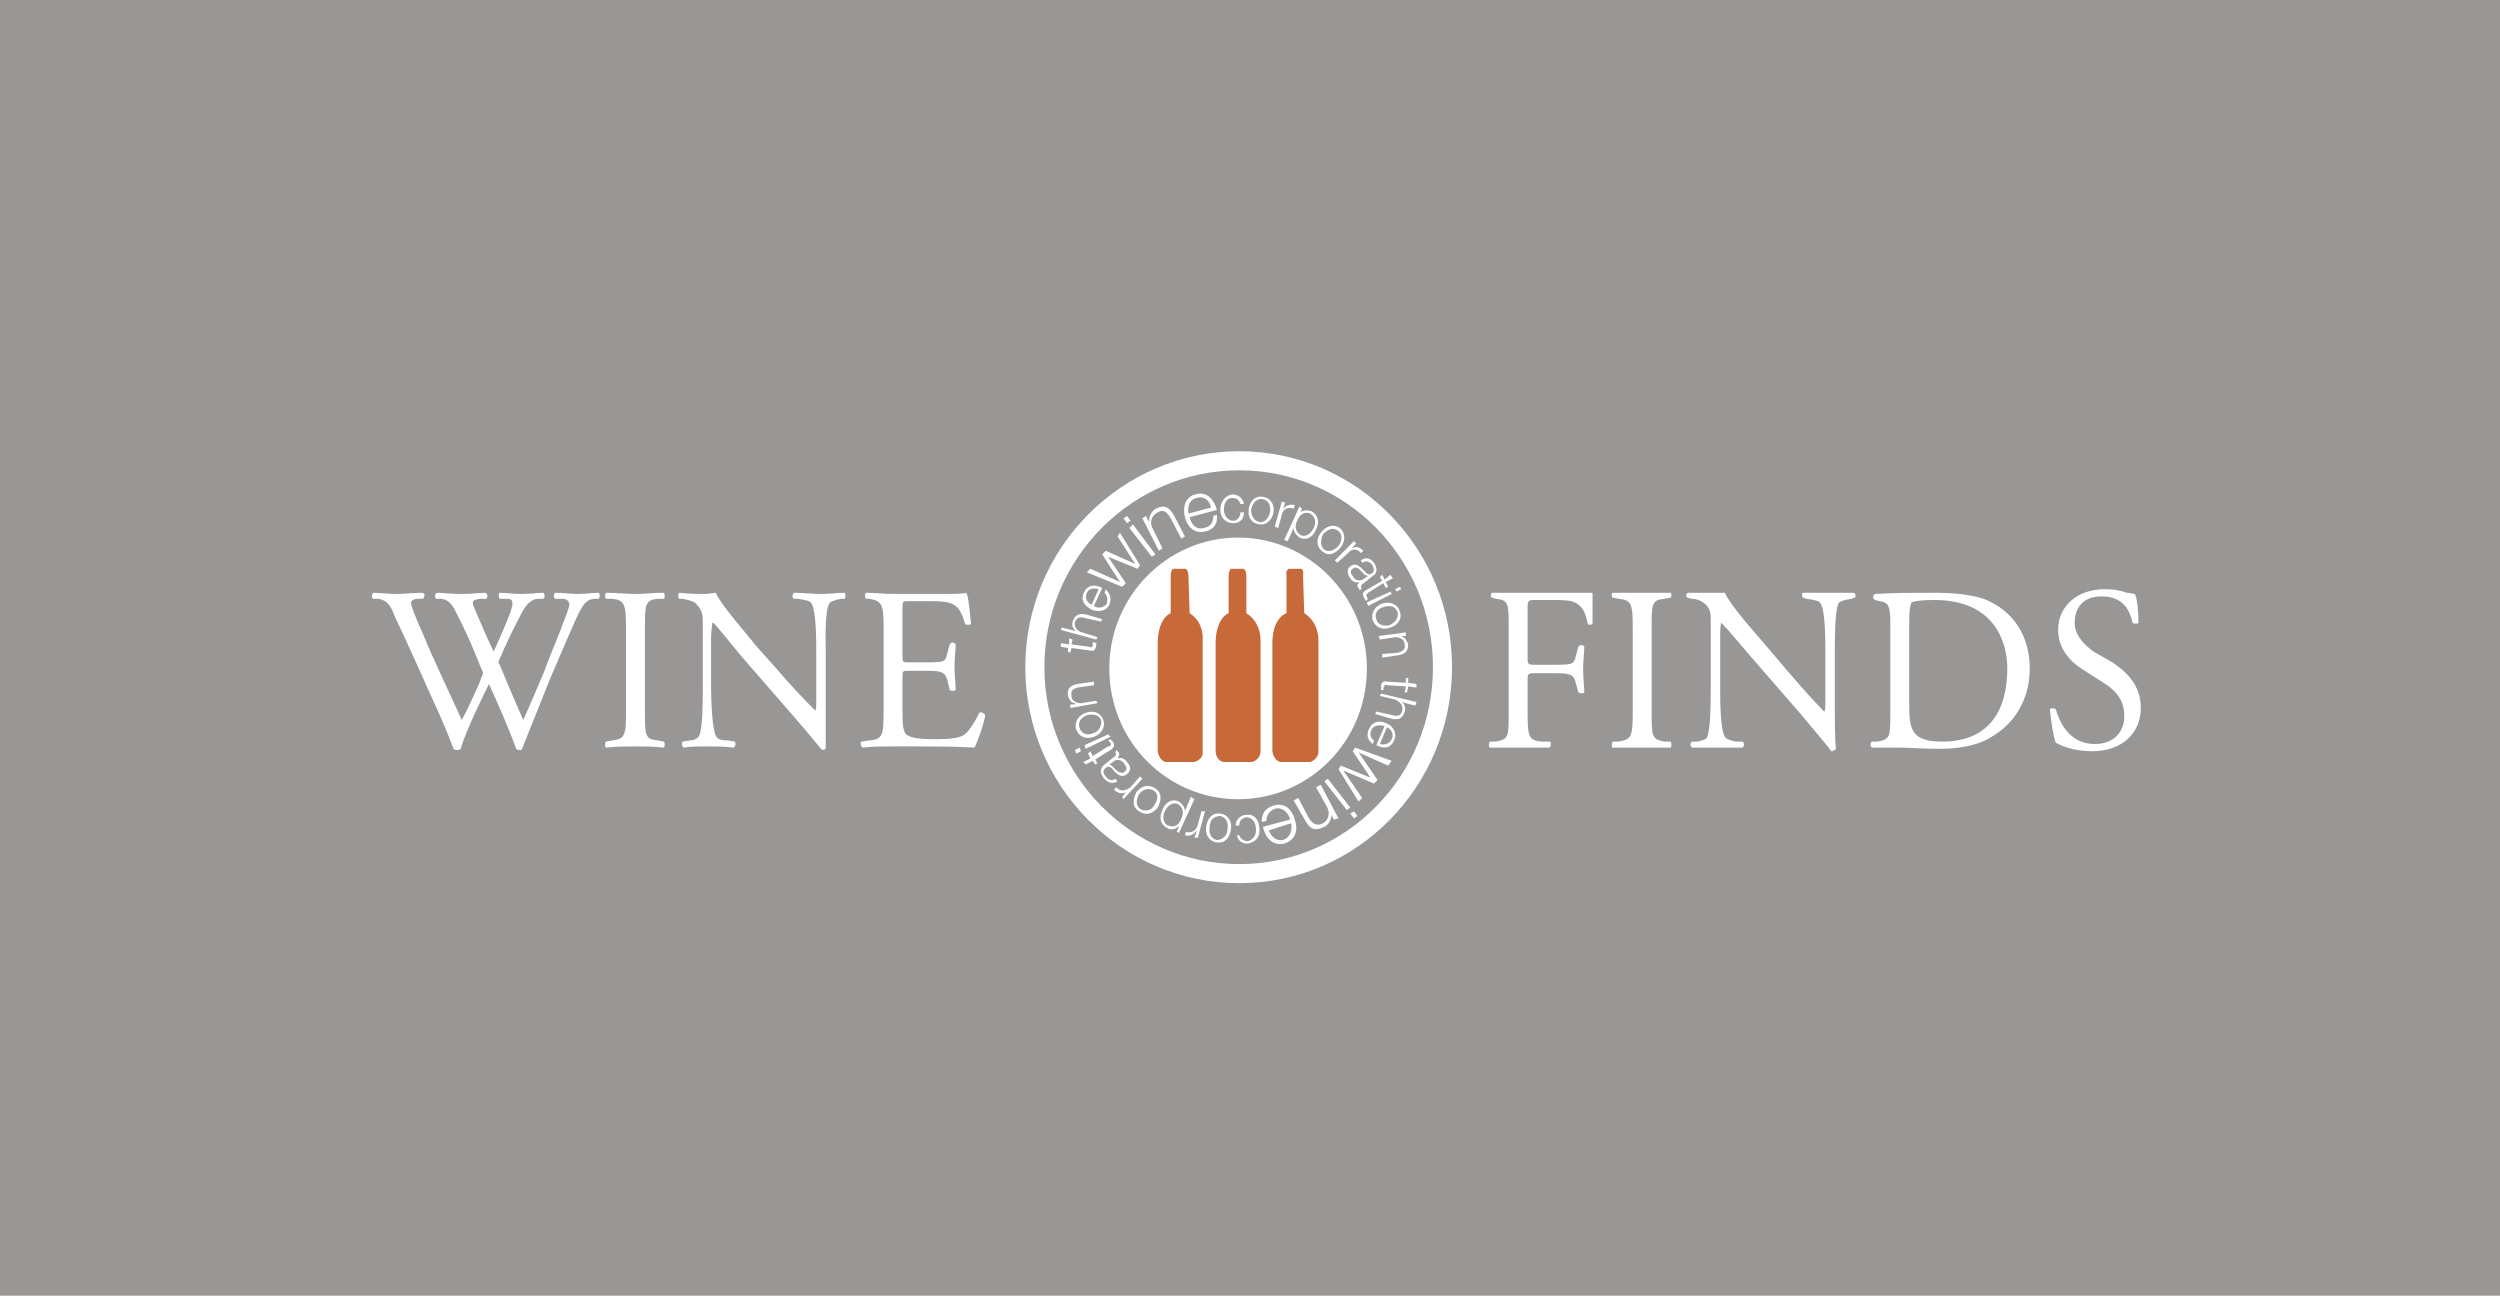
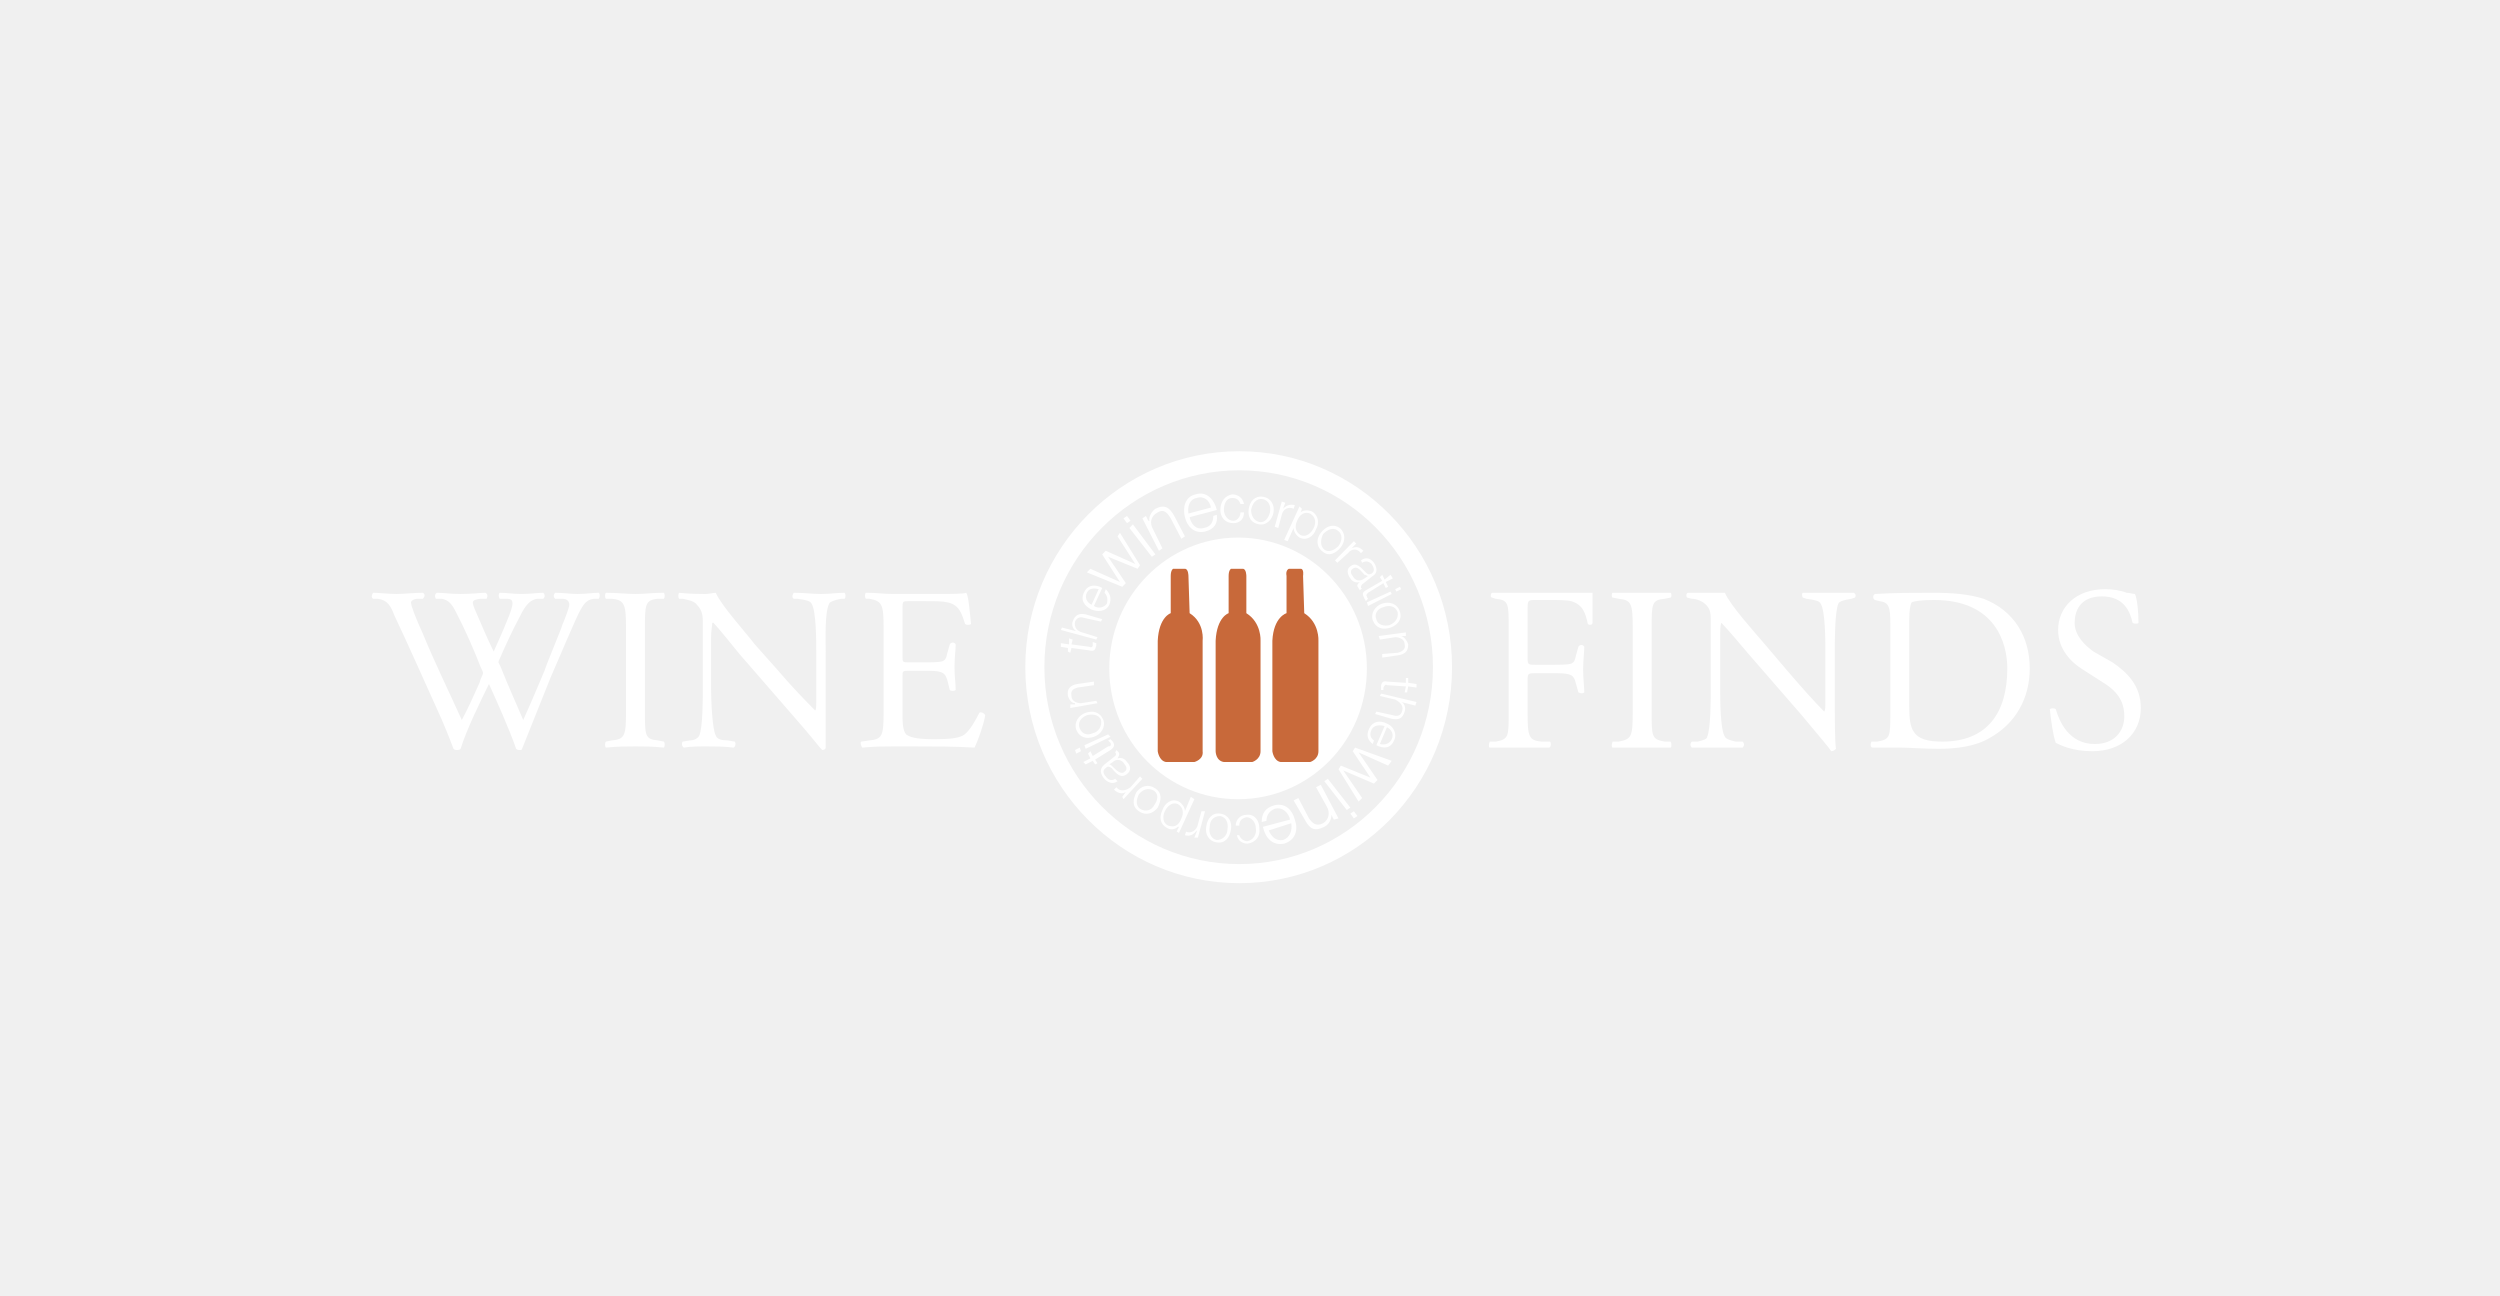
<svg xmlns="http://www.w3.org/2000/svg" width="1096" height="568" viewBox="0 0 1096 568" fill="none">
-   <rect width="1096" height="568" fill="#1B1613" fill-opacity="0.41" />
+   <rect width="1096" height="568" fill="none" fill-opacity="0.41" />
  <path fill-rule="evenodd" clip-rule="evenodd" d="M165.665 262.508C169.808 263.034 171.362 265.664 172.919 269.873C179.653 284.078 185.871 298.283 192.084 311.963C193.637 315.127 197.265 324.072 198.818 328.277C199.339 328.802 199.855 328.802 200.376 328.802C200.892 328.802 201.408 328.802 201.929 328.277C204.519 319.857 210.737 307.228 214.36 299.863C217.471 306.707 223.168 319.332 226.274 328.277C226.791 328.802 227.311 328.802 227.828 328.802C228.348 328.802 228.865 328.802 228.865 328.277C233.008 317.752 237.152 307.757 241.296 297.233L248.55 280.394C254.768 266.189 255.805 263.029 260.465 262.504H262.534C263.055 261.454 263.055 260.399 262.534 259.874C259.944 259.874 256.833 260.404 253.21 260.404C250.104 260.404 246.993 259.874 243.37 259.874C242.853 260.404 242.333 261.454 243.37 262.504H246.476C248.55 262.504 249.583 263.559 249.583 265.134C249.583 266.189 248.03 270.394 246.476 274.079C245.96 276.184 240.259 289.338 238.705 294.073C235.599 301.434 232.492 308.803 229.381 315.647C226.27 308.278 222.647 300.384 219.541 292.493L218.504 290.389C218.504 289.863 219.02 288.813 219.541 287.759C221.094 284.074 225.242 275.129 227.311 271.444C229.385 267.235 231.455 263.025 235.599 262.5H238.189C239.222 261.449 238.705 260.395 238.189 259.87C236.115 259.87 231.971 260.399 228.865 260.399C224.721 260.399 222.131 259.87 219.024 259.87C218.508 260.399 218.508 261.449 219.024 262.5H222.135C225.246 262.5 225.763 264.075 222.135 272.499C220.066 277.759 217.992 281.969 216.434 285.654C213.327 279.339 210.737 273.024 208.663 268.289C206.593 263.554 206.593 263.029 210.737 262.5H213.327C213.844 261.449 213.844 260.395 212.811 259.87C210.737 259.87 207.11 260.399 201.933 260.399C197.79 260.399 194.162 259.87 191.572 259.87C190.54 260.399 190.54 261.449 191.056 262.5H193.646C196.753 263.025 198.311 265.13 199.864 268.289C204.007 276.184 207.635 284.599 210.741 292.493C211.258 293.548 211.778 294.603 211.778 295.128C211.778 295.653 210.741 297.233 210.221 299.333C207.635 305.123 205.04 310.908 202.454 315.647C196.753 303.022 190.54 290.389 185.359 277.764C182.248 270.924 180.178 265.659 180.178 264.079C180.178 263.554 181.211 262.504 183.285 262.504H185.359C186.392 261.454 186.392 260.399 185.359 259.874C181.732 259.874 176.551 260.404 173.961 260.404C170.85 260.404 166.19 259.874 163.599 259.874C163.079 260.404 162.562 261.979 163.599 262.504H165.665V262.508V262.508ZM274.445 311.963C274.445 322.487 273.928 324.072 268.231 324.597L265.641 325.122C265.12 325.647 265.12 327.227 265.641 327.752C270.817 327.227 274.445 327.227 278.593 327.227C282.736 327.227 285.847 327.227 291.024 327.752C291.54 327.227 291.54 325.647 291.024 325.122L288.433 324.597C282.736 324.072 282.736 322.483 282.736 311.963V275.659C282.736 265.134 282.736 263.029 288.433 262.504H291.024C291.54 261.979 291.54 260.399 291.024 259.874C285.843 259.874 282.736 260.404 278.593 260.404C274.449 260.404 270.822 259.874 265.641 259.874C265.12 260.404 265.12 261.979 265.641 262.504H268.231C273.928 263.029 274.445 265.134 274.445 275.659V311.963ZM361.99 285.658C361.99 280.923 361.474 268.294 363.544 264.609C363.544 264.079 365.613 263.029 368.724 262.504H370.278C370.794 261.979 370.794 260.399 370.278 259.874C366.65 259.874 364.064 260.404 359.916 260.404C356.293 260.404 352.662 259.874 348.002 259.874C347.481 260.404 346.965 261.979 348.002 262.504H349.555C353.699 263.029 355.252 263.559 355.773 264.609C357.842 267.764 357.842 280.919 357.842 285.658V307.232C357.842 309.337 357.842 311.438 357.326 311.438C352.662 306.707 347.485 301.438 340.751 293.553L330.911 282.503C327.8 278.293 315.89 265.139 313.816 259.878C312.779 259.878 310.709 260.408 309.151 260.408C307.598 260.408 302.417 260.408 297.753 259.878C297.232 260.408 297.232 261.983 297.753 262.508H299.306C301.897 263.034 304.487 263.563 305.524 265.139C307.598 267.243 308.114 269.348 308.114 272.503V301.972C308.114 306.703 308.114 318.803 306.561 322.483C306.04 323.542 304.487 324.597 302.417 324.597L299.306 325.122C298.79 325.647 298.79 327.227 299.823 327.752C302.934 327.227 306.04 327.227 310.184 327.227C313.811 327.227 317.439 327.227 321.582 327.752C322.615 327.227 322.615 325.647 322.099 325.122L318.992 324.597C316.402 324.597 314.328 324.072 313.811 322.483C312.254 319.853 311.737 306.703 311.737 301.972V279.343C311.737 276.713 312.254 274.083 312.254 273.029H312.774C314.848 275.134 321.582 283.553 324.173 286.708L347.481 313.547C356.289 323.546 358.879 327.227 360.433 328.802C361.47 328.802 361.986 328.277 361.986 327.752V285.658H361.99V285.658ZM387.373 311.963C387.373 322.487 386.856 324.072 381.155 324.597L377.528 325.122C377.011 325.647 377.528 327.227 378.044 327.752C383.745 327.227 387.368 327.227 391.512 327.227H400.32C409.644 327.227 418.448 327.227 427.256 327.752C428.809 324.597 431.399 317.227 431.916 313.547C431.399 312.488 429.846 311.963 429.33 312.488C426.739 317.752 424.149 321.433 422.075 322.487C420.001 323.546 416.894 324.072 409.644 324.072C400.836 324.072 398.767 323.012 397.213 321.958C395.656 319.853 395.656 316.702 395.656 311.433V296.703C395.656 294.073 395.656 294.073 398.767 294.073H404.468C408.612 294.073 410.686 294.073 412.239 294.598C414.308 295.124 414.829 296.703 415.345 298.279L416.383 302.493C416.903 303.018 418.452 303.018 418.973 302.493C418.973 299.854 418.452 296.174 418.452 292.489C418.452 288.809 418.973 284.595 418.973 282.494C418.85 282.256 418.665 282.056 418.436 281.917C418.208 281.777 417.945 281.704 417.678 281.704C417.41 281.704 417.147 281.777 416.919 281.917C416.691 282.056 416.505 282.256 416.383 282.494L415.345 286.174C414.829 288.804 414.308 289.33 413.271 289.855C411.718 290.38 408.612 290.38 404.468 290.38H398.767C395.656 290.38 395.656 290.38 395.656 287.75V267.23C395.656 263.55 395.656 263.55 398.246 263.55H405.496C410.16 263.55 413.267 263.55 415.337 264.075C420.517 265.13 421.554 268.81 423.108 273.545C423.628 274.074 425.182 274.074 425.698 273.545C425.182 268.81 424.665 261.445 423.628 259.865C422.591 260.395 416.894 260.395 410.16 260.395H391.516C387.373 260.395 384.262 259.865 379.602 259.865C379.081 260.395 379.081 261.97 379.602 262.495H381.155C386.856 263.55 387.373 265.125 387.373 275.65V311.963V311.963Z" fill="white" />
  <path fill-rule="evenodd" clip-rule="evenodd" d="M453.675 292.498C453.675 242.51 494.083 202 543.294 202C592.502 202 632.389 242.514 632.389 292.498C632.389 342.482 592.502 383 543.294 383C494.083 383 453.675 342.482 453.675 292.498Z" stroke="white" stroke-width="8.366" stroke-miterlimit="2.613" />
  <path fill-rule="evenodd" clip-rule="evenodd" d="M486.312 293.028C486.312 261.454 511.694 235.67 542.774 235.67C573.858 235.67 599.24 261.454 599.24 293.028C599.24 325.122 573.858 350.376 542.774 350.376C511.694 350.376 486.312 325.122 486.312 293.028Z" fill="white" />
  <path fill-rule="evenodd" clip-rule="evenodd" d="M507.551 329.332V280.923C508.067 270.399 513.248 268.819 513.248 268.819V252.509C513.248 249.879 514.28 249.354 514.28 249.354H519.461C521.014 249.354 521.014 252.509 521.014 252.509L521.531 268.819C528.264 273.029 527.232 280.923 527.232 280.923V329.332C527.748 333.012 523.605 334.071 523.605 334.071H511.174C508.071 333.537 507.551 329.332 507.551 329.332V329.332ZM532.933 329.332V280.923C533.45 270.399 538.63 268.819 538.63 268.819V252.509C538.63 249.879 539.667 249.354 539.667 249.354H544.843C546.401 249.354 546.401 252.509 546.401 252.509V268.819C553.135 273.029 552.619 280.923 552.619 280.923V329.332C552.619 333.012 548.991 334.071 548.991 334.071H536.561C532.933 333.537 532.933 329.332 532.933 329.332V329.332ZM557.804 329.332V280.923C558.32 270.399 564.017 268.819 564.017 268.819V252.509C563.501 249.879 565.05 249.354 565.05 249.354H570.23C571.784 249.354 571.263 252.509 571.263 252.509L571.779 268.819C578.517 273.029 578.001 280.923 578.001 280.923V329.332C578.001 333.012 574.374 334.071 574.374 334.071H561.418C558.32 333.537 557.804 329.332 557.804 329.332Z" fill="#C8693A" />
  <path fill-rule="evenodd" clip-rule="evenodd" d="M669.691 267.243C669.691 263.563 669.691 263.033 672.793 263.033H679.015C683.154 263.033 686.782 263.033 688.856 263.563C694.036 265.138 695.069 268.823 696.106 273.558C696.622 274.087 698.175 274.087 698.175 273.033V259.878H654.153C653.637 259.878 653.112 261.983 654.153 261.983L655.707 262.508C661.403 263.033 661.403 264.613 661.403 275.138V312.492C661.403 323.017 661.403 324.076 655.707 325.126H653.112C652.596 326.176 652.596 327.756 653.112 327.756H679.024C680.056 327.756 680.056 325.651 679.54 325.126H675.913C670.216 324.601 669.7 323.012 669.7 312.492V297.758C669.7 295.128 670.216 295.128 673.318 295.128H680.056C683.684 295.128 686.27 295.128 687.823 295.653C689.901 296.178 690.418 297.758 690.934 299.858L691.967 303.547C692.999 304.072 694.045 304.072 694.561 303.547C694.561 301.434 694.045 297.228 694.045 293.548C694.045 289.863 694.561 285.653 694.561 283.548C694.438 283.311 694.252 283.111 694.023 282.972C693.795 282.833 693.532 282.759 693.264 282.759C692.996 282.759 692.733 282.833 692.505 282.972C692.276 283.111 692.09 283.311 691.967 283.548L690.934 287.233C690.418 289.863 689.901 290.388 688.864 290.913C687.302 291.439 684.2 291.439 680.056 291.439H673.318C670.216 291.439 669.7 291.439 669.7 288.808V267.243H669.691V267.243ZM715.791 311.962C715.791 323.012 715.275 324.071 709.578 325.121H706.983C706.467 326.172 706.467 327.751 706.983 327.751H732.366C732.882 327.751 732.882 325.647 732.366 325.121H729.78C724.083 324.071 724.083 323.008 724.083 311.962V275.658C724.083 264.609 724.083 263.029 729.78 262.504L732.366 261.979C732.882 261.979 732.882 259.874 732.366 259.874H706.983C706.467 259.874 706.467 261.979 706.983 261.979L709.578 262.504C715.275 263.029 715.791 264.609 715.791 275.658V311.962ZM804.37 285.658C804.37 280.923 804.37 268.293 805.932 264.609C806.448 263.558 808.518 263.029 811.629 262.504L813.182 261.979C813.698 261.454 813.698 260.403 812.666 259.874H790.394C789.878 259.874 789.878 261.454 790.394 261.979L791.947 262.504C796.091 263.029 797.644 263.558 798.161 264.609C800.239 267.764 800.239 280.918 800.239 285.658V307.757C800.239 309.862 800.239 311.437 799.723 311.962C795.058 307.232 789.882 301.438 783.14 293.552L773.299 281.973C770.197 278.293 758.278 265.138 756.208 259.874H740.15C739.117 259.874 739.117 261.454 739.634 261.979L741.703 262.504C743.773 262.504 746.368 263.558 747.916 265.134C749.995 267.239 749.995 269.344 749.995 272.499V301.967C749.995 306.698 749.995 319.327 748.433 323.008C748.433 324.067 746.363 324.592 744.294 325.121H741.699C740.666 326.172 741.183 327.226 741.699 327.751H763.97C764.495 327.226 765.012 326.176 763.97 325.121H760.868C758.79 324.596 756.724 324.071 756.204 323.008C754.134 319.853 754.134 306.702 754.134 301.967V279.339C754.134 276.709 754.134 274.079 754.65 273.024C756.72 275.129 763.966 283.548 766.561 286.704L789.873 313.542C798.673 324.067 801.784 327.747 802.821 329.322C803.853 329.322 804.374 328.797 804.899 328.272C804.374 325.642 804.374 313.017 804.374 310.378V285.658H804.37V285.658ZM828.715 312.488C828.715 323.012 828.715 324.071 823.018 325.121H820.432C819.916 326.172 819.916 327.751 820.948 327.751H833.375C837.002 327.751 843.215 328.277 849.958 328.277C857.725 328.277 866.016 327.226 872.23 323.546C883.623 317.227 889.837 306.177 889.837 293.027C889.837 279.343 883.107 267.768 869.635 262.504C862.905 260.399 855.655 259.874 847.363 259.874C838.556 259.874 830.789 259.874 821.981 260.403C820.948 260.928 820.948 262.508 821.981 263.033L824.051 263.563C828.194 264.088 828.715 266.193 828.715 273.558V312.488V312.488ZM837.007 271.978C837.007 267.243 837.523 265.138 838.039 264.084C839.072 263.558 842.183 263.033 847.88 263.033C874.815 263.033 880.001 281.973 880.001 293.027C880.001 312.488 871.193 325.121 851.507 325.121C845.294 325.121 841.146 324.071 839.072 320.907C837.519 318.802 837.002 315.122 837.002 309.858V271.978H837.007V271.978ZM938.536 310.387C938.536 300.388 932.323 294.607 926.11 290.393L917.818 285.658C914.191 283.028 909.527 278.818 909.527 273.028C909.527 268.293 911.605 261.454 921.446 261.454C931.286 261.454 933.872 268.293 934.909 273.028C935.425 273.553 937.504 273.553 937.504 273.028C937.504 268.293 936.988 262.504 935.951 260.403C934.909 260.403 933.872 259.874 932.323 259.874C929.728 258.823 926.11 258.294 922.999 258.294C910.043 258.294 902.281 266.188 902.281 276.183C902.281 284.603 907.978 290.388 913.158 293.552L922.999 299.863C930.249 304.602 931.291 309.862 931.291 314.076C931.291 320.387 927.147 326.176 918.335 326.176C906.941 326.176 902.797 316.177 901.244 310.912C900.727 310.387 899.165 310.387 898.649 310.912C899.165 316.177 900.202 323.012 901.244 325.651C903.313 326.701 908.494 329.331 917.302 329.331C930.245 329.331 938.536 321.437 938.536 310.387Z" fill="white" />
  <path fill-rule="evenodd" clip-rule="evenodd" d="M593.543 355.645L591.985 356.695L593.543 358.795L595.097 357.745L593.543 355.645ZM620.995 301.438V299.862L617.368 299.337V297.232H616.335V299.337L608.053 298.812C606.49 298.287 605.458 299.337 605.458 300.917V302.501H606.49V301.442C607.007 300.392 607.523 299.867 608.053 300.392L616.335 300.917L615.819 303.556H616.852L617.368 300.917L620.995 301.438ZM605.453 304.076L604.937 305.127L611.667 306.702C613.745 307.752 615.294 309.332 614.778 311.433C614.261 314.071 612.183 314.071 610.634 313.546L603.384 311.962L602.867 313.021L610.118 315.126C613.229 315.651 614.782 315.126 615.815 311.962C616.331 310.387 615.815 308.282 614.261 307.757L620.475 309.332L620.991 307.757L605.453 304.076ZM603.388 326.701C606.49 328.276 609.601 328.276 611.155 324.596C612.708 321.432 610.638 318.277 608.053 317.227C604.941 315.651 601.83 316.176 600.277 319.332C598.724 322.487 599.761 324.596 601.83 326.176L602.347 324.6C600.793 323.55 600.277 321.962 601.314 319.861C602.351 317.761 604.941 317.756 607.011 318.286L603.388 326.701V326.701ZM608.048 318.806C610.118 319.857 611.15 321.962 610.118 324.071C609.085 326.176 607.007 326.701 604.937 326.176L608.048 318.806V318.806ZM594.06 327.751L593.027 329.331L600.793 340.906L587.837 335.646L586.805 337.225L595.613 351.426L597.166 349.85L588.883 337.751L602.342 343.531L603.904 341.956L595.613 329.856L608.569 335.646L610.118 333.536L594.06 327.751V327.751ZM582.141 341.431L580.592 342.481L590.432 355.106L591.985 354.056L582.141 341.431V341.431ZM579.038 344.056L576.96 345.116L581.624 353.526C583.186 356.165 582.666 359.316 580.071 360.896C576.96 362.471 575.407 360.896 573.858 358.791L569.193 349.846L567.124 350.896L572.296 359.841C574.374 363.521 576.439 364.572 580.587 362.471C582.666 361.421 583.698 359.316 583.698 357.215L584.731 359.32L586.8 358.795L579.038 344.056V344.056ZM553.656 362.476C554.688 367.215 557.8 370.895 562.98 369.845C568.161 368.27 569.193 363.526 567.644 359.32C566.603 355.106 563.501 351.951 558.837 353.001C554.693 354.051 553.135 356.69 553.135 360.371L555.205 359.845C555.205 357.741 556.237 355.64 558.832 354.581C562.451 353.531 565.045 356.695 565.562 359.32L553.656 362.476V362.476ZM566.087 360.9C566.603 364.055 565.57 367.219 562.459 368.27C559.357 368.795 557.279 366.694 556.246 364.055L566.087 360.9ZM542.258 366.165C542.774 368.795 544.843 369.845 546.918 369.845C550.545 369.32 552.619 366.69 552.098 363.001C552.098 359.845 550.029 356.69 546.401 357.215C545.784 357.217 545.172 357.341 544.603 357.58C544.034 357.819 543.517 358.169 543.083 358.609C542.65 359.049 542.307 359.57 542.076 360.143C541.845 360.716 541.73 361.328 541.737 361.946H543.295C543.295 359.841 544.327 358.791 546.401 358.266C548.992 358.266 550.545 360.896 550.545 362.996C551.061 365.626 549.508 368.261 546.918 368.786C546.116 368.774 545.338 368.515 544.69 368.044C544.042 367.573 543.554 366.914 543.295 366.156H542.258V366.165V366.165ZM533.454 369.32C537.081 369.845 539.151 367.215 539.672 363.53C540.188 360.375 538.635 357.22 535.007 356.695C531.38 356.17 529.306 358.8 528.79 362.48C528.273 365.631 529.827 368.795 533.454 369.32V369.32ZM533.454 368.27C530.864 367.744 529.827 365.106 530.347 362.48C530.347 359.85 531.901 357.749 535.007 357.749C537.598 358.275 538.635 360.905 538.118 363.535C538.125 364.152 538.009 364.765 537.778 365.338C537.547 365.911 537.204 366.432 536.771 366.872C536.337 367.312 535.821 367.662 535.252 367.902C534.683 368.142 534.072 368.267 533.454 368.27V368.27ZM528.273 355.645H526.716L525.162 361.43C524.646 364.06 522.056 365.635 519.986 364.585L519.465 366.169C521.535 366.694 523.093 366.169 524.646 364.055V364.58L523.609 367.219H525.162L528.273 355.645V355.645ZM510.662 355.645C511.699 353.531 513.769 351.43 516.359 352.481C518.949 354.056 518.949 356.695 517.917 358.8C516.88 361.43 515.326 363.005 512.215 361.955C509.625 360.9 509.625 357.745 510.662 355.645V355.645ZM523.609 350.376L522.056 349.325L519.465 355.645C519.465 354.06 518.428 352.481 516.875 351.43C513.764 349.855 510.658 351.955 509.621 355.111C508.067 358.275 508.584 361.43 511.695 363.005C513.248 364.055 515.322 363.53 516.354 362.48H516.875L515.838 364.585L516.875 365.11L523.609 350.376V350.376ZM499.264 355.645C502.375 357.749 505.481 356.695 507.551 354.06C509.104 350.905 509.62 347.75 506.514 345.649C503.403 343.536 500.296 344.59 498.227 347.225C496.673 350.376 496.153 353.531 499.264 355.645ZM499.78 354.581C497.71 353.006 498.227 350.376 499.264 348.271C500.817 346.166 503.407 345.116 505.998 346.695C508.072 348.271 507.555 350.901 505.998 353.006C504.961 355.106 502.375 356.17 499.78 354.581V354.581ZM500.817 341.431L499.78 340.381L495.636 345.12C493.562 346.695 490.972 347.225 489.419 345.12L488.382 346.17C489.939 347.746 492.009 348.275 493.562 347.22L492.009 349.325L492.525 350.376L500.817 341.431V341.431ZM487.87 334.07C489.423 332.486 492.013 333.011 493.05 335.121C494.087 336.171 494.087 337.751 493.05 338.276C491.493 339.851 489.423 337.751 487.349 335.646C487.349 335.646 486.833 335.121 486.312 335.121L487.87 334.07ZM488.902 341.431C487.345 342.481 485.791 341.956 484.759 340.381C483.722 339.33 483.201 337.751 484.759 336.7C485.791 335.65 486.312 336.175 487.345 336.7C489.419 339.33 491.488 341.431 494.079 339.33C496.148 337.755 495.632 335.65 494.079 334.075C493.042 332.491 491.488 331.961 489.935 332.491C490.451 331.44 490.968 330.915 490.451 329.86L489.414 328.81L488.898 329.86C489.414 330.386 489.414 330.911 488.898 331.436L484.234 335.125C481.648 337.23 482.68 339.33 483.717 340.91C485.275 343.015 487.861 344.065 489.935 342.486L488.902 341.431V341.431ZM474.914 334.07L475.951 335.121L479.057 333.536L480.094 335.121L481.127 334.595L480.094 333.011L486.828 328.806C488.382 327.756 488.902 326.701 487.865 325.126L486.828 324.075L485.791 324.6L486.828 325.651C487.345 326.701 486.828 327.226 485.791 327.226L479.057 331.431L478.025 329.327L476.988 330.377L478.025 332.482L474.914 334.07ZM486.833 323.012L485.796 321.962L475.435 326.701L475.951 328.276L486.833 323.012ZM473.881 329.331L473.365 327.756L471.295 328.806L471.812 330.381L473.881 329.331ZM471.807 319.857C473.36 323.546 476.472 324.071 479.578 323.012C482.689 321.962 484.759 318.806 483.722 315.651C482.168 311.962 479.057 311.437 475.951 312.487C472.844 313.546 470.77 316.701 471.807 319.857ZM473.36 319.332C472.328 316.701 473.877 314.601 476.472 313.546C478.541 313.021 481.652 313.021 482.689 315.651C483.205 318.281 481.652 320.907 479.062 321.436C476.988 322.487 474.397 321.962 473.36 319.332ZM481.131 308.282L480.615 307.232L473.881 308.282C471.812 308.282 469.738 307.232 469.738 305.127C469.221 302.497 470.775 301.972 472.328 301.438L479.578 300.387V298.812L472.328 299.862C469.217 300.387 467.664 301.976 468.184 305.127C468.701 306.702 469.738 308.282 471.295 308.282V308.807H469.221V310.382L481.131 308.282V308.282ZM465.073 281.973V283.552L468.18 284.078V285.657L469.217 286.183L469.733 284.078L477.504 285.128C479.574 285.657 480.094 285.128 480.611 283.023V281.968L479.053 281.443V283.019C479.053 283.544 478.537 284.069 477.5 283.544L469.729 282.493L470.249 280.384L468.692 279.859V282.489L465.073 281.973ZM480.615 280.393L481.131 279.343L474.397 277.238C472.328 276.713 470.77 275.133 471.291 272.503C472.328 270.398 473.877 270.398 475.435 270.927L482.689 272.503L483.205 271.448L475.951 269.343C473.361 268.814 471.291 269.343 470.254 272.498C469.733 274.078 470.254 275.654 471.807 276.708L465.59 275.128L465.073 276.179L480.615 280.393V280.393ZM483.205 257.768C480.615 256.193 476.988 256.193 475.435 259.348C473.36 263.029 475.435 265.663 478.541 267.243C481.131 268.293 484.759 268.293 486.312 265.138C487.349 262.508 486.833 260.403 484.759 258.298L484.238 259.878C485.275 260.932 485.796 262.508 485.275 264.613C484.646 265.492 483.7 266.093 482.636 266.289C481.573 266.485 480.475 266.26 479.574 265.663L483.205 257.768V257.768ZM478.541 265.138C476.472 264.083 475.435 261.983 476.472 259.878C477.509 257.773 479.578 257.773 481.652 258.298L478.541 265.138V265.138ZM492.009 257.243L493.567 255.668L485.796 244.089L498.743 249.353L499.78 247.773L490.976 233.564L489.939 235.144L497.71 247.248L484.759 241.459L483.205 243.039L490.976 255.143L478.025 249.353L476.472 250.929L492.009 257.243V257.243ZM494.083 229.359L495.636 228.309L494.083 226.199L492.53 227.254L494.083 229.359V229.359ZM504.961 244.089L506.518 243.039L496.673 229.884L495.12 231.464L504.961 244.089V244.089ZM508.072 241.459L509.625 240.408L505.481 231.989C503.924 229.359 504.444 226.199 507.555 224.624C510.141 223.049 511.699 224.624 513.252 227.254L517.917 236.199L519.47 235.148L514.81 226.204C512.736 222.523 510.666 220.944 506.523 223.049C504.965 224.099 503.412 226.729 503.932 228.309H503.416L502.384 226.199L500.826 227.254L508.072 241.459V241.459ZM533.454 223.569C532.417 219.359 529.31 215.15 524.13 216.729C519.465 217.784 518.428 222.519 519.465 226.729C520.502 230.939 523.609 234.094 528.273 233.044C532.417 231.989 533.97 229.363 533.454 225.679L531.896 226.204C531.896 228.838 530.864 230.939 527.753 231.468C524.13 232.518 522.056 229.363 521.535 226.733L533.454 223.569V223.569ZM521.019 225.149C520.502 221.994 521.535 218.834 524.646 218.309C527.753 217.259 530.347 219.359 530.864 222.519L521.019 225.149V225.149ZM545.369 220.939C544.848 218.309 542.778 216.729 540.188 216.729C537.081 217.259 535.007 219.885 535.007 223.569C535.007 226.724 537.081 229.359 540.704 229.359C543.295 229.359 545.369 227.779 545.369 224.624H543.811C543.811 226.729 542.258 228.309 540.7 228.309C538.114 228.309 536.556 225.674 536.556 223.574C536.556 220.939 537.593 218.314 540.184 218.314C542.258 218.314 543.295 219.364 543.811 220.944H545.369V220.939V220.939ZM553.656 217.784C550.029 217.259 547.955 219.889 547.438 223.044C546.918 226.724 548.475 229.359 552.098 229.884C555.209 230.409 557.799 227.779 558.32 224.624C558.841 221.469 557.279 218.309 553.656 217.784V217.784ZM553.656 218.834C556.242 219.359 557.274 221.989 556.758 224.624C556.242 226.729 554.688 229.359 552.098 228.834C549.512 228.309 548.475 225.674 548.475 223.574C548.992 220.939 550.549 218.309 553.656 218.834V218.834ZM558.837 230.934L560.39 231.464L561.943 225.674C562.459 223.044 565.054 221.994 567.133 223.044L567.649 221.464C565.57 220.935 564.022 221.464 562.459 223.044L563.501 220.41L561.939 219.885L558.837 230.934V230.934ZM575.927 231.464C574.895 233.569 572.825 235.674 570.23 234.619C567.644 233.039 567.644 230.409 568.677 228.304C569.71 225.67 571.779 224.094 574.374 225.145C576.96 226.729 576.96 229.359 575.927 231.464V231.464ZM562.98 236.724L564.533 237.253L567.128 231.464C567.128 233.039 568.161 234.619 569.714 235.674C572.825 237.253 575.927 235.148 576.964 231.989C578.526 229.359 578.006 225.674 574.895 224.099C573.341 223.574 571.267 223.574 570.23 224.624L570.747 223.049L569.714 221.994L562.98 236.724V236.724ZM587.321 231.464C584.219 229.359 581.108 230.934 579.038 233.569C576.96 236.199 576.96 239.883 580.071 241.988C582.666 244.093 585.768 242.513 587.837 239.883C589.916 237.249 589.916 233.564 587.321 231.464ZM586.289 232.514C588.883 234.094 588.367 237.249 586.805 239.354C585.252 240.934 582.666 242.509 580.592 240.934C578.522 239.354 579.038 236.199 580.075 234.094C581.624 232.514 584.219 230.934 586.289 232.514ZM585.252 245.669L586.284 246.719L590.948 242.509C592.502 240.404 595.092 240.404 596.645 242.509L597.687 241.459C596.125 239.883 594.576 239.354 592.497 240.408L594.576 238.304L593.543 237.253L585.252 245.669ZM598.208 253.563C596.129 255.143 594.064 254.613 593.027 252.508C591.985 251.458 591.985 249.878 593.027 249.353C595.097 247.773 596.645 250.404 598.208 251.983C598.724 251.983 599.24 252.508 599.761 252.508L598.208 253.563ZM597.166 246.719C598.728 245.669 600.277 246.194 601.31 247.244C602.342 248.824 602.872 250.404 601.31 251.454C600.277 251.979 599.756 251.979 598.724 250.929C596.645 248.824 594.58 246.194 591.985 248.299C590.432 249.353 590.432 251.454 591.985 253.559C593.027 255.138 594.58 255.664 596.129 255.138C595.097 256.189 594.576 256.714 595.613 257.768C595.613 258.294 596.129 258.294 596.129 258.823L597.162 257.768H596.645C596.645 257.243 596.645 256.718 597.162 256.193L601.826 252.508C604.421 250.933 603.388 248.299 602.342 246.719C600.789 244.614 598.724 244.089 596.645 245.669L597.166 246.719V246.719ZM610.634 253.563L609.601 251.983L607.007 254.088L605.974 251.983L604.941 253.034L605.974 254.613L598.724 258.823C597.162 259.873 597.162 260.403 598.208 262.503C598.208 262.503 598.724 263.029 598.724 263.558L599.756 262.503C599.756 262.503 599.24 261.978 599.24 261.453C598.724 260.928 599.24 260.403 599.756 259.873L606.486 255.664L607.519 257.768L608.56 257.243L607.519 255.138L610.634 253.563V253.563ZM599.24 264.083L599.756 265.663L610.118 260.403L609.601 259.348L599.24 264.083ZM611.671 258.294L612.187 259.348L614.266 258.294L613.749 257.243L611.671 258.294ZM613.745 268.293C612.704 264.613 609.081 263.558 605.97 264.613C602.867 265.663 600.789 268.823 601.826 271.978C603.388 275.658 606.49 276.188 609.601 275.133C612.704 274.083 614.782 271.448 613.745 268.293ZM612.704 268.293C613.229 270.927 611.671 273.028 609.085 274.083C607.007 274.608 603.904 274.083 603.388 271.448C602.347 269.343 603.904 266.713 606.49 266.188C609.085 265.138 611.671 265.663 612.704 268.293V268.293ZM604.421 278.818L604.937 280.393L611.667 279.343C613.745 279.343 615.81 280.393 615.81 282.502C616.327 284.607 614.778 285.657 612.699 286.183L605.97 286.708V288.287L613.229 287.237C615.815 286.708 617.368 285.657 617.368 282.502C616.852 280.922 615.815 279.343 614.266 278.818H616.335V277.238L604.421 278.818V278.818Z" fill="white" />
</svg>
